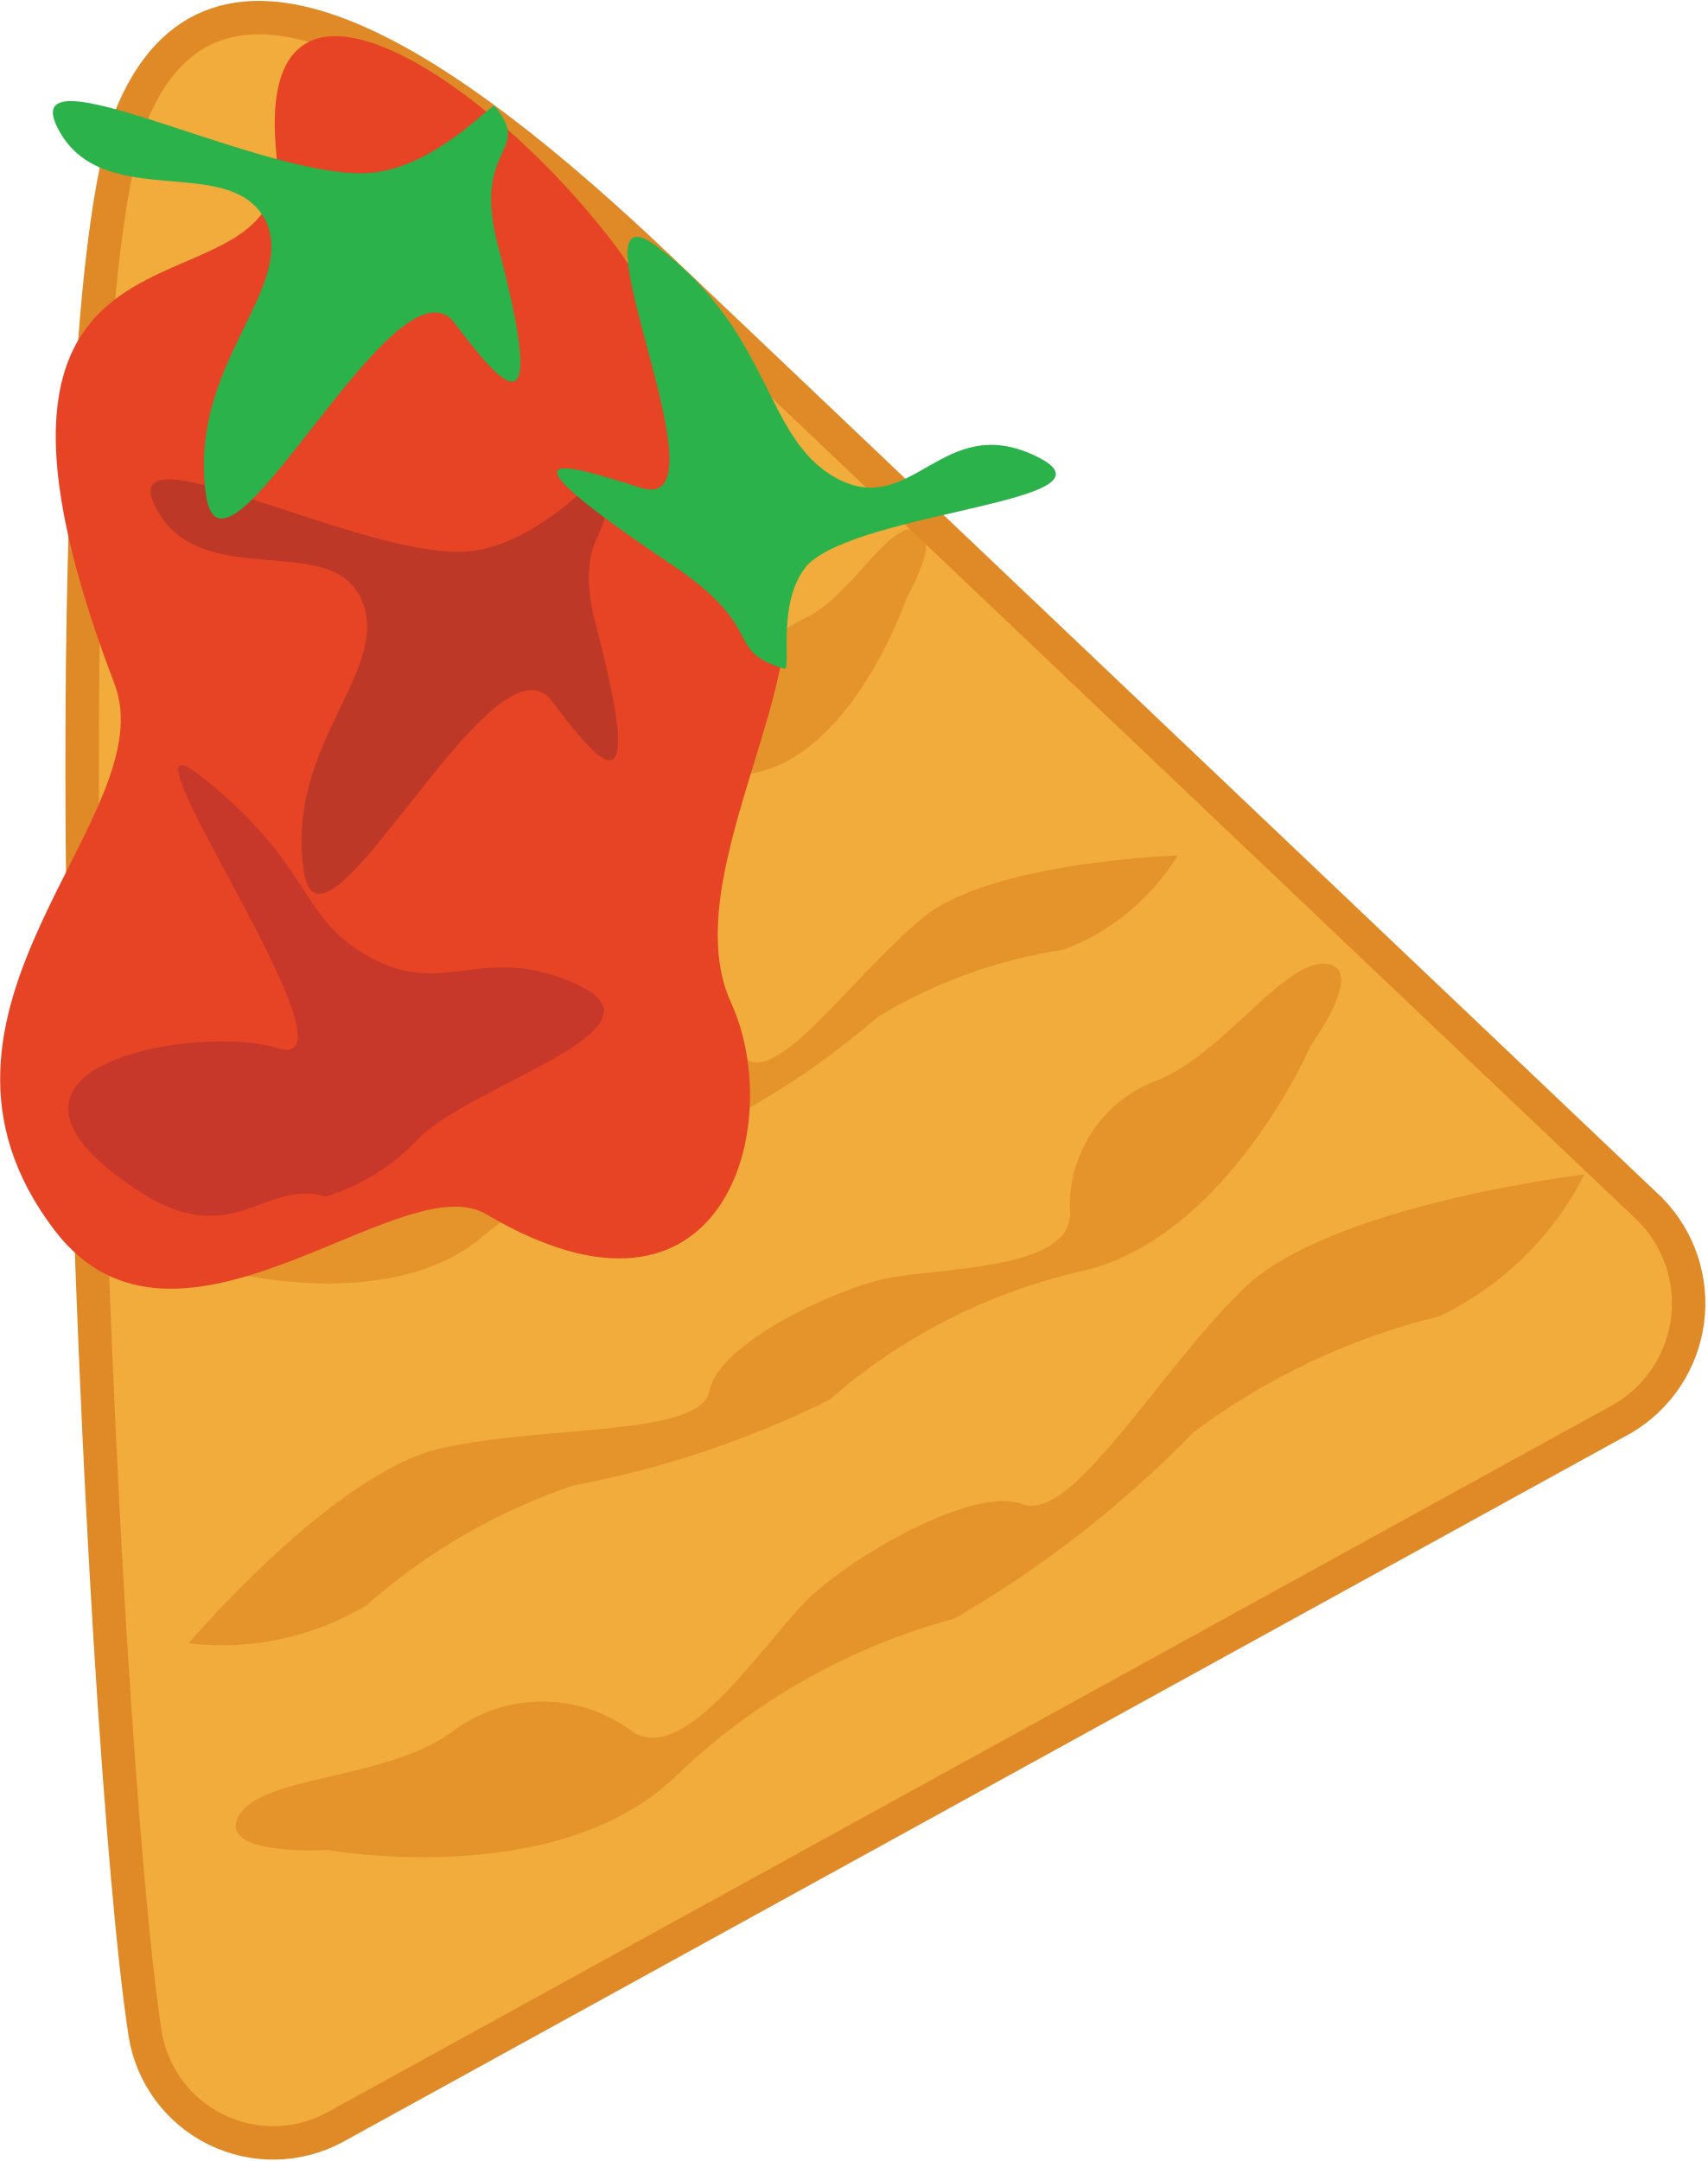
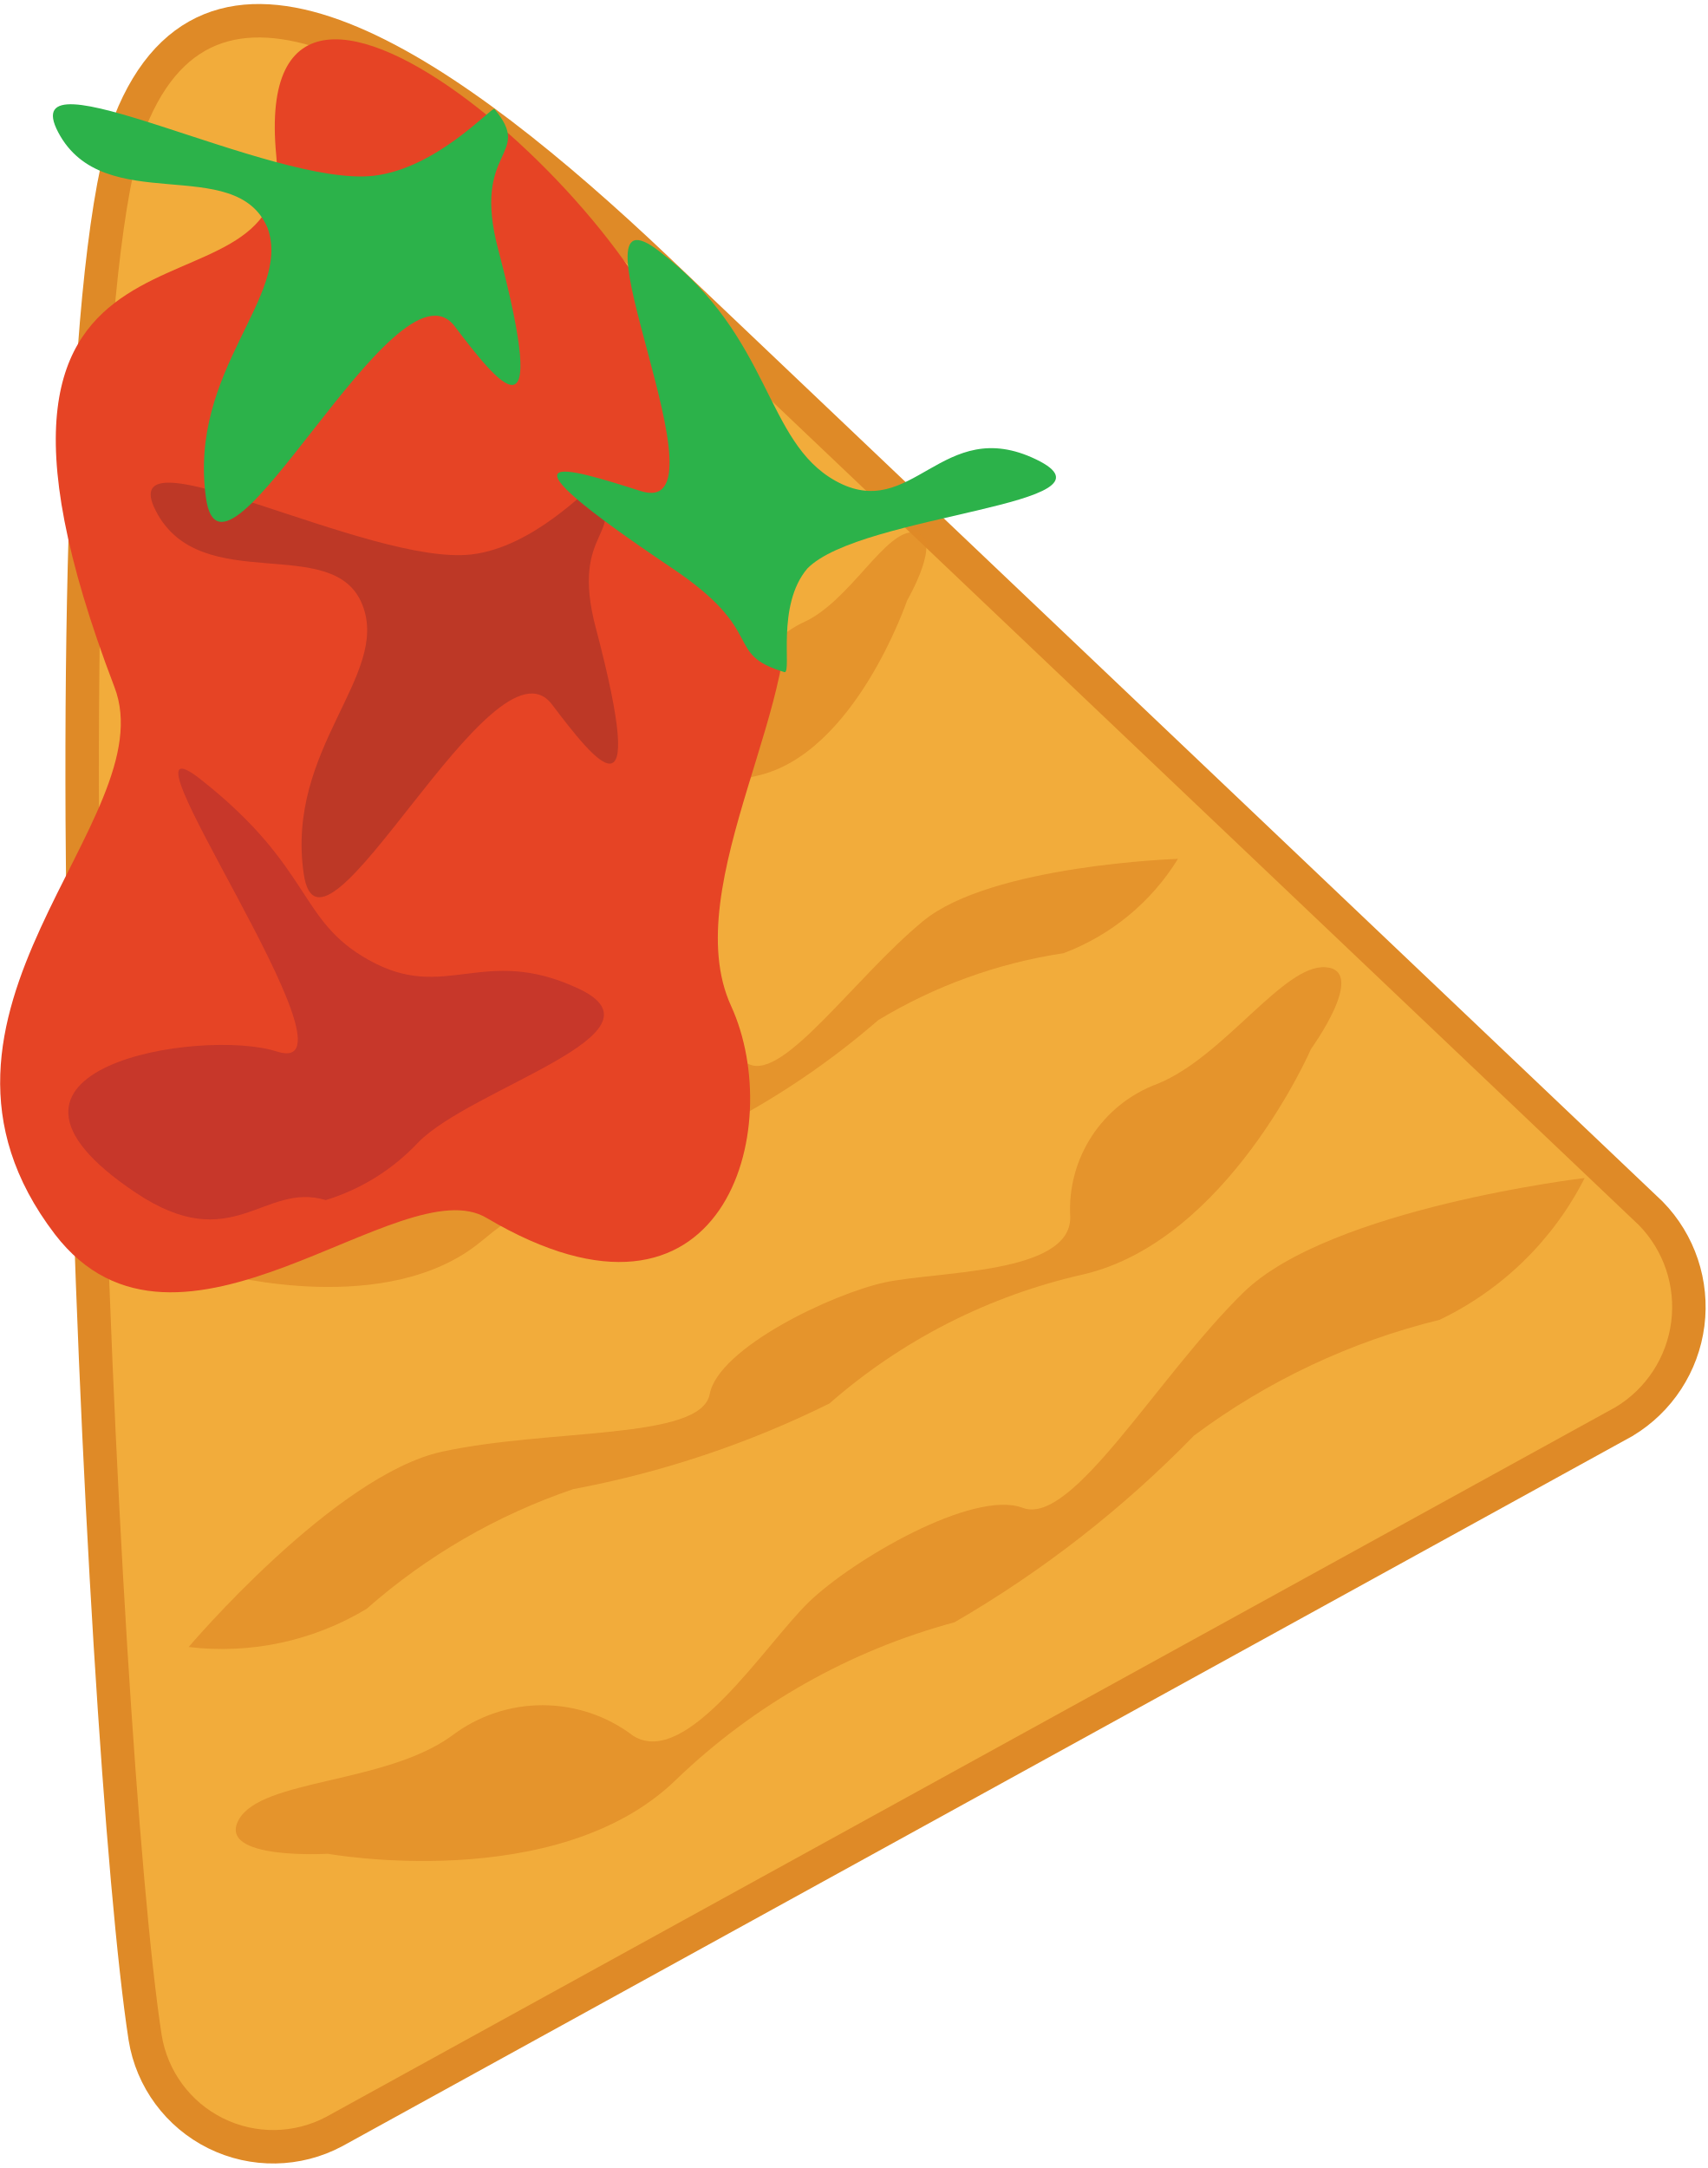
- <svg xmlns="http://www.w3.org/2000/svg" viewBox="0 0 25.53 32.31">
+ <svg xmlns="http://www.w3.org/2000/svg" width="26px" height="33px" viewBox="0 0 25.53 32.31">
  <defs>
    <style>.cls-1{fill:#f2ac3b;stroke:#df8a27;stroke-miterlimit:10;stroke-width:0.5px;}.cls-2{fill:#e08a26;opacity:0.71;}.cls-3{fill:#e64425;}.cls-4{fill:#bd3826;}.cls-5{fill:#2cb24a;}.cls-6{fill:#b02d2d;opacity:0.58;}</style>
  </defs>
  <g id="Layer_2" data-name="Layer 2">
    <g id="chip">
      <path class="cls-1" d="M2.17,30.41C1.49,26,.53,5.06,2,1.64c1.32-3,4.75-.58,7.82,2.33L24.68,18.09a2,2,0,0,1-.4,3.11L5,31.81A1.94,1.94,0,0,1,2.17,30.41Z" />
      <path class="cls-2" d="M4.9,27.66s3.44.62,5.21-1.11a9.61,9.61,0,0,1,4.16-2.35,16.63,16.63,0,0,0,3.58-2.79,10.17,10.17,0,0,1,3.67-1.73,4.71,4.71,0,0,0,2.17-2.12s-3.81.45-5.1,1.71-2.56,3.5-3.3,3.22-2.55.78-3.2,1.41-1.82,2.49-2.62,2a2.24,2.24,0,0,0-2.72,0c-1,.72-2.84.64-3.18,1.25S4.9,27.66,4.9,27.66Z" />
      <path class="cls-2" d="M19.6,15.63S18.36,18.49,16.2,19a8.63,8.63,0,0,0-3.8,1.93,14.76,14.76,0,0,1-3.83,1.28A9.1,9.1,0,0,0,5.48,24a4.19,4.19,0,0,1-2.66.57S5,22,6.61,21.65s3.87-.17,4-.86,1.83-1.5,2.62-1.67S16,19,16,18.15a2,2,0,0,1,1.31-2c1-.41,1.88-1.79,2.51-1.74S19.6,15.63,19.6,15.63Z" />
      <path class="cls-2" d="M13.56,8.93s-.78,2.3-2.25,2.62A5.12,5.12,0,0,0,8.74,13,8.15,8.15,0,0,1,6.13,14a5.76,5.76,0,0,0-2.08,1.44,2.4,2.4,0,0,1-1.81.39s1.45-2.07,2.53-2.3,2.66,0,2.75-.59,1.22-1.18,1.76-1.29,1.89,0,1.89-.71A1.52,1.52,0,0,1,12,9.26c.71-.31,1.24-1.41,1.68-1.35S13.56,8.93,13.56,8.93Z" />
      <path class="cls-2" d="M2.51,12.09s1.86.15,2.58-.82A4.23,4.23,0,0,1,7,9.87,7.23,7.23,0,0,0,8.51,8.28a4.58,4.58,0,0,1,1.7-1.06A2.06,2.06,0,0,0,11.1,6s-1.93.41-2.45,1.12S7.72,9.06,7.31,9s-1.23.52-1.5.88S5.16,11.18,4.68,11a1.16,1.16,0,0,0-1.41.11c-.45.41-1.4.46-1.51.79S2.51,12.09,2.51,12.09Z" />
      <path class="cls-2" d="M2.34,7.78S3.67,8,4.15,7.32a2.63,2.63,0,0,1,1.3-.89,4.24,4.24,0,0,0,1-1,2.91,2.91,0,0,1,1.18-.67,1.19,1.19,0,0,0,.58-.78s-1.36.2-1.71.67S6,5.89,5.65,5.81s-.87.31-1,.54-.42.91-.76.74a.87.87,0,0,0-1,0c-.31.27-1,.27-1,.49S2.34,7.78,2.34,7.78Z" />
      <path class="cls-2" d="M3.34,19s2.46.66,3.85-.49A7.07,7.07,0,0,1,10.36,17a12,12,0,0,0,2.77-1.8,7.51,7.51,0,0,1,2.77-1,3.43,3.43,0,0,0,1.71-1.41s-2.79.09-3.81.93-2.08,2.38-2.6,2.14-1.9.41-2.4.83-1.48,1.69-2,1.28a1.64,1.64,0,0,0-2-.2c-.79.46-2.1.29-2.39.72S3.34,19,3.34,19Z" />
      <path class="cls-3" d="M11.68,8.65c.49,1.56-1.58,4.53-.75,6.34s-.09,5.27-3.65,3.17C6,17.38,2.66,20.8.82,18.4c-2.52-3.3,1.66-6.19.89-8.18-3-7.85,2.69-5.15,2.42-7.94-.45-4.66,6.08,1.26,6.12,3.64C10.28,8.53,11.24,7.22,11.68,8.65Z" />
      <path class="cls-4" d="M5.42,9C5,7.9,3,8.89,2.33,7.59s3.19.83,4.72.65c.93-.11,1.73-1,1.8-1,.59.72-.35.58.06,2.11.79,3,0,2-.66,1.13-.88-1.15-3.46,4.29-3.71,2.53C4.27,11.14,5.83,10.05,5.42,9Z" />
      <path class="cls-5" d="M4,3.36C3.52,2.23,1.55,3.22.87,1.93s3.2.83,4.72.65c.93-.11,1.73-1,1.8-1,.6.72-.35.57.06,2.11.79,3,0,2-.66,1.13C5.91,3.72,3.33,9.16,3.08,7.4,2.81,5.48,4.37,4.39,4,3.36Z" />
      <path class="cls-5" d="M12.49,7.14c1.15.64,1.59-1,3-.32s-2.62.81-3.42,1.63C11.6,9,11.84,10,11.73,10c-.93-.28-.24-.59-1.69-1.56-2.8-1.88-1.57-1.5-.47-1.15,1.43.47-1.22-4.77.3-3.57C11.54,5,11.43,6.55,12.49,7.14Z" />
      <path class="cls-6" d="M5.51,14.3c1.15.65,1.71-.24,3.14.43s-1.6,1.48-2.4,2.3a3.16,3.16,0,0,1-1.38.86c-.93-.28-1.39.86-2.84-.11-2.8-1.87,1-2.47,2.11-2.11,1.44.46-2.65-5.27-1.13-4.06C4.68,12.93,4.45,13.71,5.51,14.3Z" />
    </g>
  </g>
</svg>
